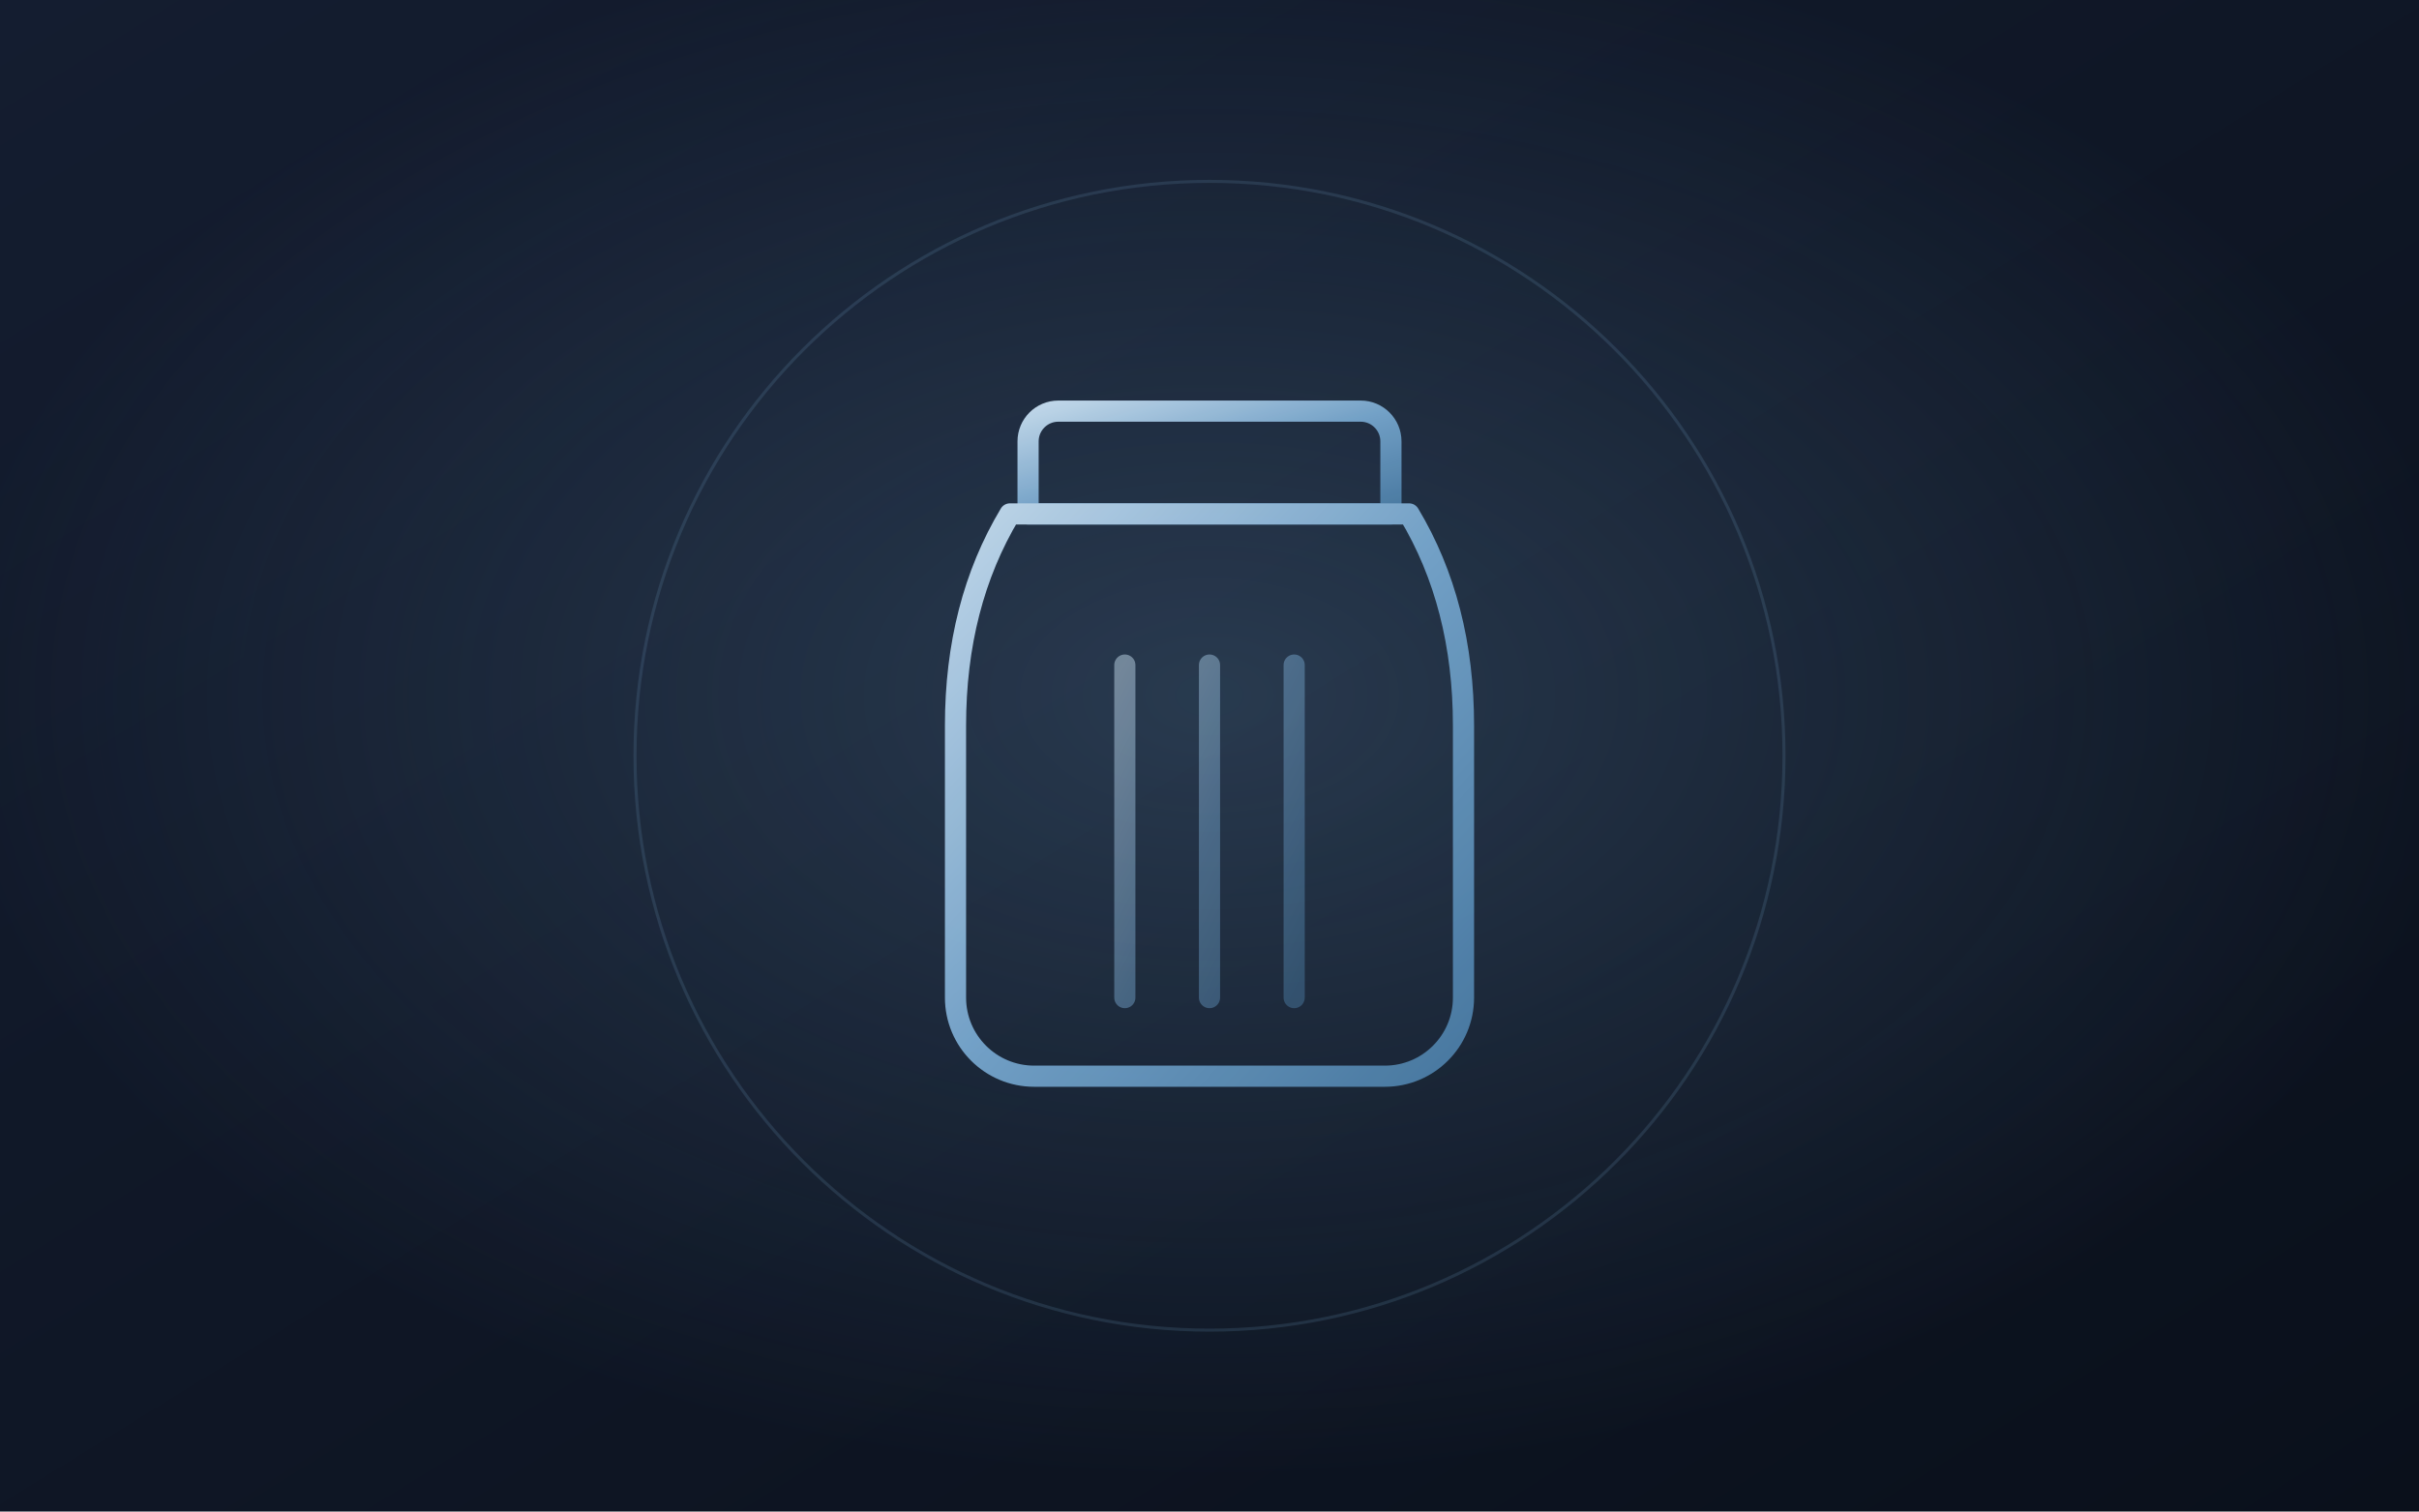
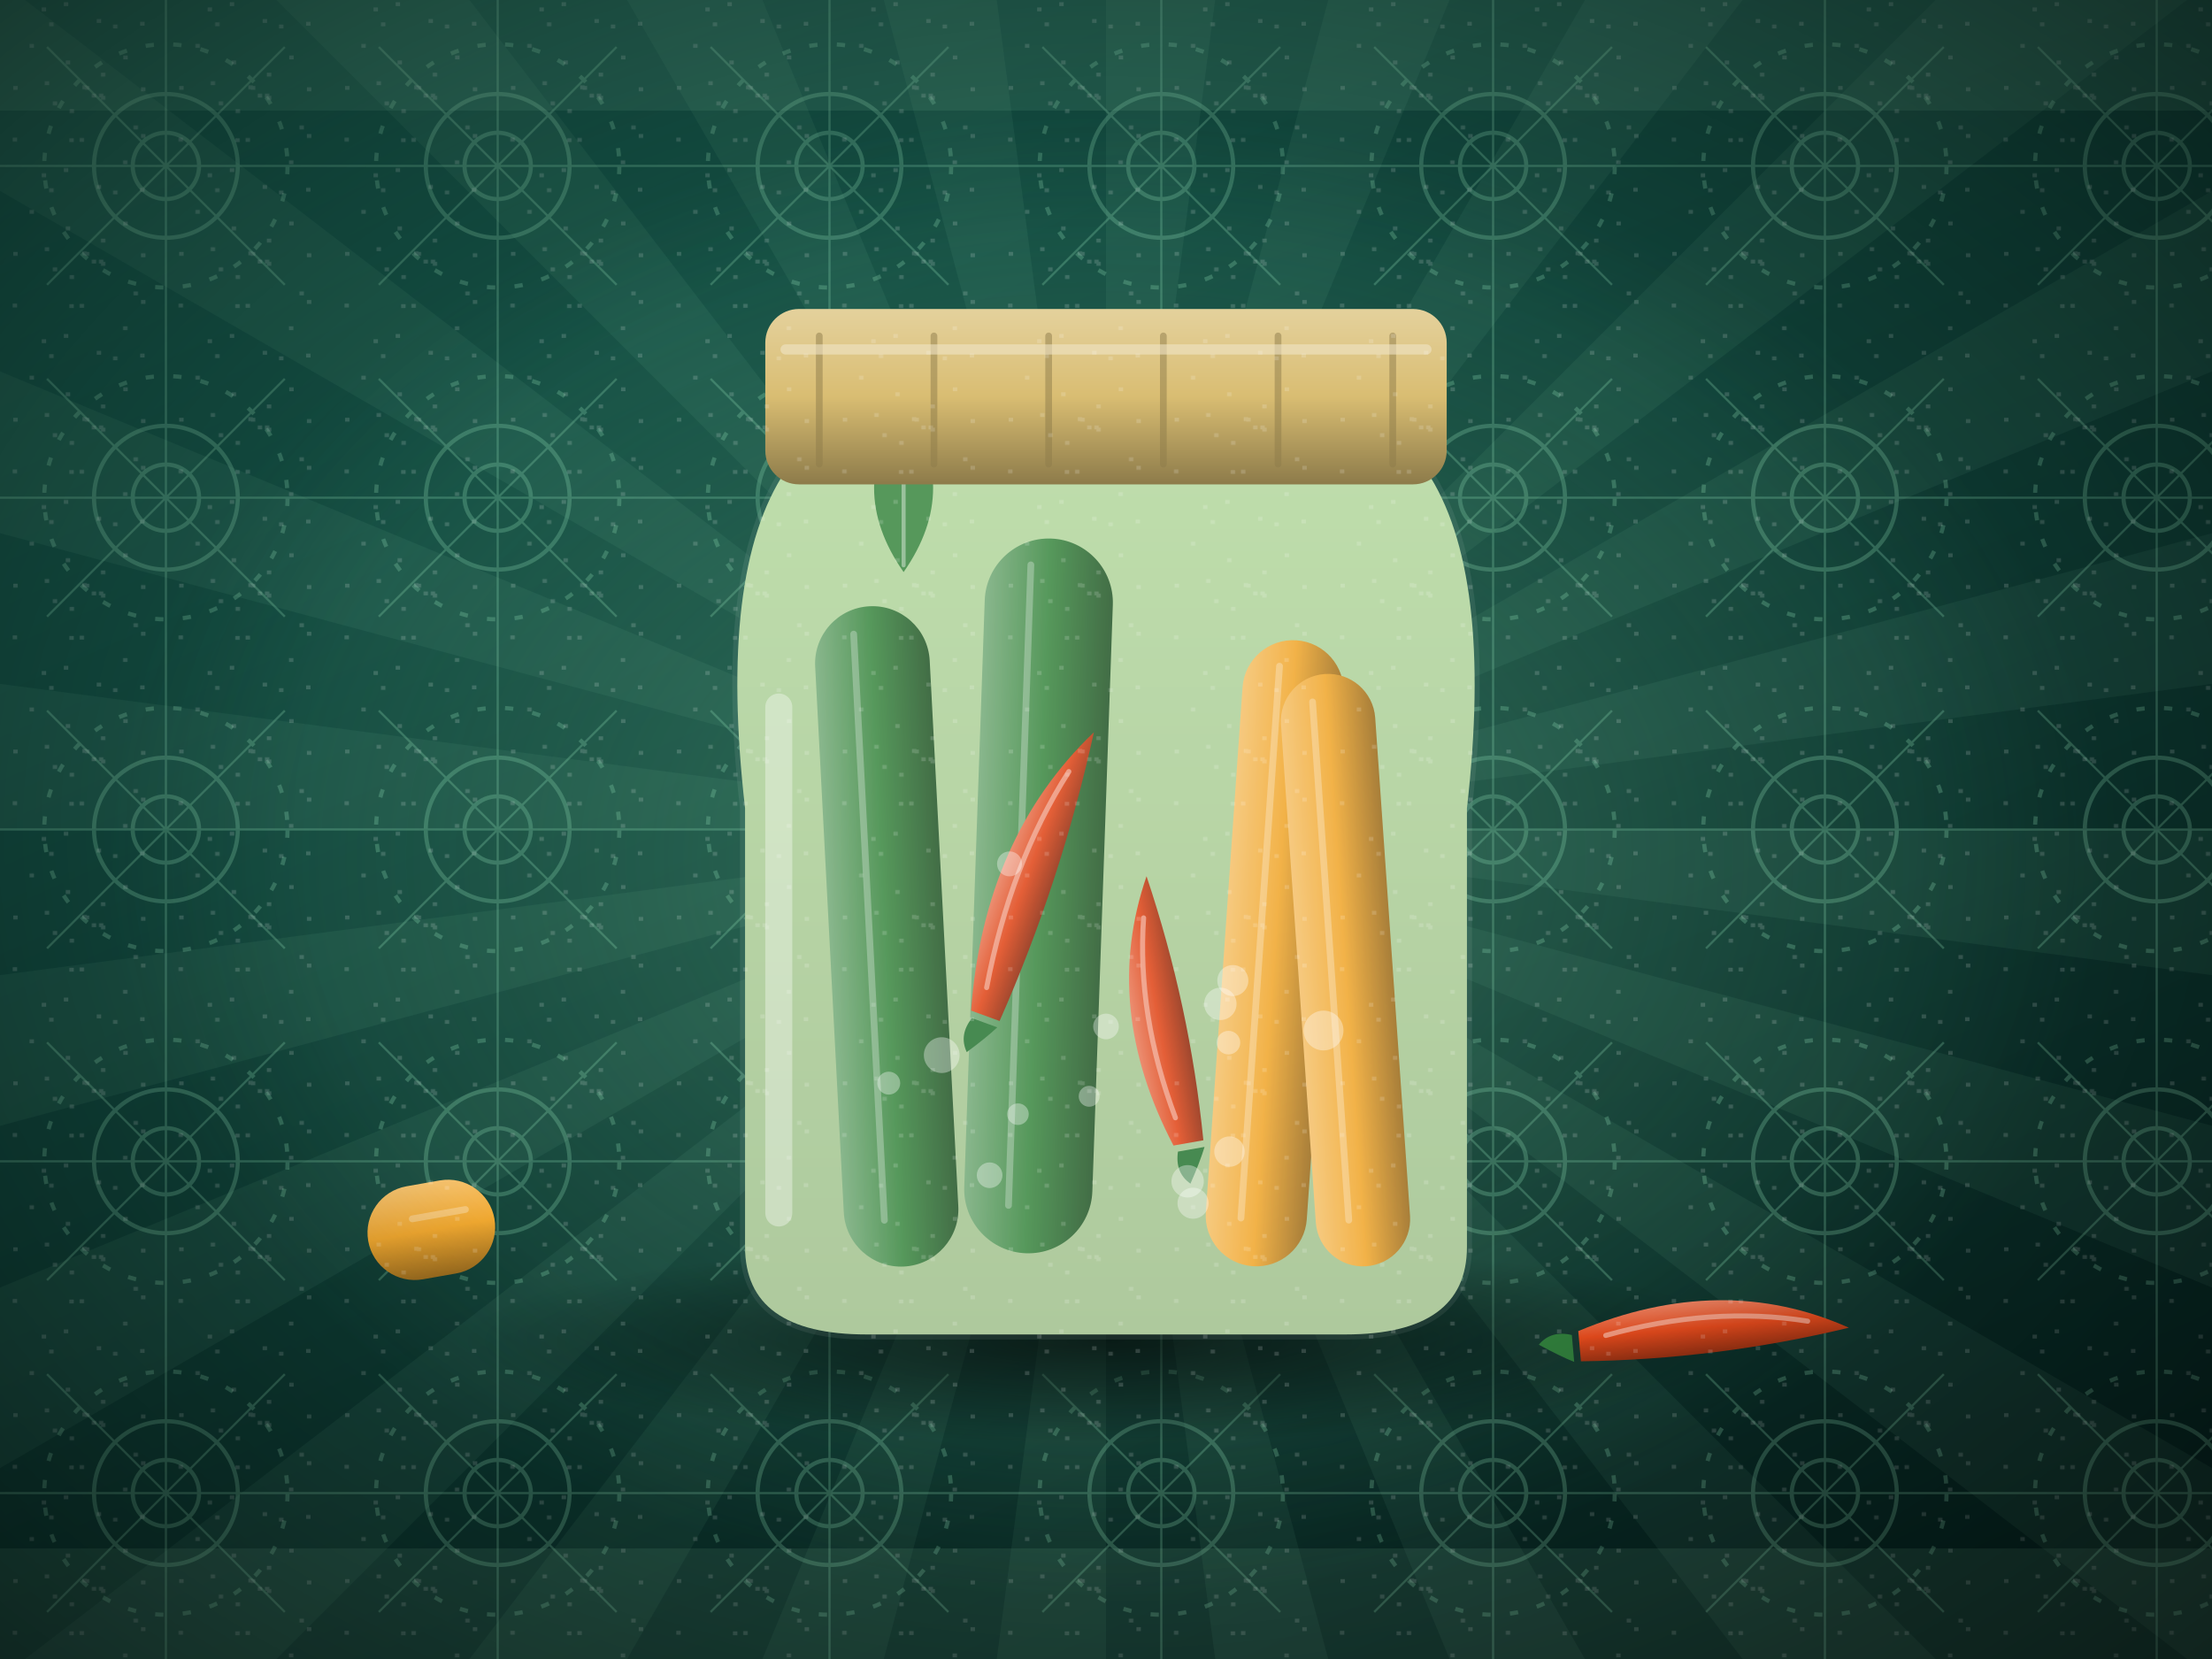
- <svg xmlns="http://www.w3.org/2000/svg" viewBox="0 0 800 500" role="img" aria-label="طبق">
+ <svg xmlns="http://www.w3.org/2000/svg" viewBox="0 0 800 600" preserveAspectRatio="xMidYMid slice" role="img" aria-label="pickles">
  <defs>
-     <linearGradient id="bg" x1="0" y1="0" x2="1" y2="1">
-       <stop offset="0%" stop-color="#141d30" />
-       <stop offset="100%" stop-color="#0a101b" />
+     <pattern id="p0" width="120" height="120" patternUnits="userSpaceOnUse">
+       <g fill="none" stroke="#8fdcb4" stroke-width="1.5" opacity="0.272">
+         <circle cx="60" cy="60" r="12" />
+         <circle cx="60" cy="60" r="26" />
+         <circle cx="60" cy="60" r="44" stroke-dasharray="3 7" />
+         <path d="M60 0v120M0 60h120M17 17l86 86M103 17L17 103" stroke-width="0.8" />
+       </g>
+     </pattern>
+     <linearGradient id="l1" x1="0.2" y1="0" x2="0.8" y2="1">
+       <stop offset="0%" stop-color="#16574a" />
+       <stop offset="100%" stop-color="#06231f" />
    </linearGradient>
-     <radialGradient id="gl" cx="50%" cy="46%" r="52%">
-       <stop offset="0%" stop-color="#78a9d1" stop-opacity=".24" />
-       <stop offset="100%" stop-color="#78a9d1" stop-opacity="0" />
+     <radialGradient id="r2" cx="0.5" cy="0.5" r="0.5">
+       <stop offset="0%" stop-color="#7fd6a8" stop-opacity="0.32" />
+       <stop offset="100%" stop-color="#7fd6a8" stop-opacity="0" />
    </radialGradient>
-     <linearGradient id="g" x1="1" y1="1" x2="0" y2="0">
-       <stop offset="0%" stop-color="#4b7ea8" />
-       <stop offset="50%" stop-color="#78a9d1" />
-       <stop offset="100%" stop-color="#cbe3f6" />
+     <radialGradient id="r3" cx="0.5" cy="0.5" r="0.5">
+       <stop offset="0%" stop-color="#000" stop-opacity="0.6" />
+       <stop offset="100%" stop-color="#000" stop-opacity="0" />
+     </radialGradient>
+     <linearGradient id="l4" x1="0" y1="0" x2="0" y2="1">
+       <stop offset="0%" stop-color="#b5d8a0" />
+       <stop offset="100%" stop-color="#a3c290" />
    </linearGradient>
+     <linearGradient id="l5" x1="0" y1="0" x2="1" y2="0">
+       <stop offset="0%" stop-color="#79ad7d" />
+       <stop offset="50%" stop-color="#3f8a45" />
+       <stop offset="100%" stop-color="#295a2d" />
+     </linearGradient>
+     <linearGradient id="l6" x1="0" y1="0" x2="1" y2="0">
+       <stop offset="0%" stop-color="#f5c26e" />
+       <stop offset="50%" stop-color="#f0a830" />
+       <stop offset="100%" stop-color="#9c6d1f" />
+     </linearGradient>
+     <linearGradient id="l7" x1="0" y1="0" x2="0" y2="1">
+       <stop offset="0%" stop-color="#e98060" />
+       <stop offset="50%" stop-color="#e0491c" />
+       <stop offset="100%" stop-color="#922f12" />
+     </linearGradient>
+     <linearGradient id="l8" x1="0" y1="0" x2="1" y2="0">
+       <stop offset="0%" stop-color="#fff" />
+       <stop offset="50%" stop-color="#fff" />
+       <stop offset="100%" stop-color="#fff" />
+     </linearGradient>
+     <linearGradient id="l9" x1="0" y1="0" x2="0" y2="1">
+       <stop offset="0%" stop-color="#e4d19c" />
+       <stop offset="50%" stop-color="#d9bd72" />
+       <stop offset="100%" stop-color="#8d7b4a" />
+     </linearGradient>
+     <pattern id="na" width="60" height="60" patternUnits="userSpaceOnUse">
+       <path d="M30.7 31.8h1.6M36.5 35.4h1.6M51 32.3h1.6M4.8 31.8h1.6M36.5 27h1.6M28.8 50.6h1.6M25.2 40.2h1.6M40.9 9.6h1.6M10.7 16.6h1.6M23.8 22.6h1.6M35 7.6h1.6M35.8 34.6h1.6M25.1 50.7h1.6M48.3 46.1h1.6M19.1 37.4h1.6M15.1 3.4h1.6M44.5 58.7h1.6M17.8 8.8h1.6M44.6 20.8h1.6M33.2 34.6h1.6M50.7 8.6h1.6M51 49.2h1.6M23.1 1.5h1.6M4.6 50.5h1.6M29.8 31.6h1.6M16.2 30.1h1.6" stroke="#fff" stroke-width="1.4" opacity=".16" />
+     </pattern>
+     <radialGradient id="rb" cx="0.5" cy="0.5" r="0.72">
+       <stop offset="0%" stop-color="#000" stop-opacity="0" />
+       <stop offset="50%" stop-color="#000" stop-opacity="0" />
+       <stop offset="100%" stop-color="#000" stop-opacity="0.5" />
+     </radialGradient>
  </defs>
-   <rect width="800" height="500" fill="url(#bg)" />
-   <rect width="800" height="500" fill="url(#gl)" />
-   <circle cx="400" cy="250" r="190" fill="none" stroke="#78a9d1" stroke-opacity=".16" />
-   <g fill="none" stroke="url(#g)" stroke-width="7" stroke-linecap="round" stroke-linejoin="round" opacity=".92">
-     <path d="M340 170h120v-24a10 10 0 0 0 -10 -10h-100a10 10 0 0 0 -10 10z" />
-     <path d="M334 170h132q18 30 18 70v90a26 26 0 0 1 -26 26h-116a26 26 0 0 1 -26 -26v-90q0 -40 18 -70z" />
-     <path d="M372 220v110M400 220v110M428 220v110" stroke-opacity=".5" />
+   <rect width="800" height="600" fill="url(#l1)" />
+   <path d="M400 300L1300 300L1292.3 417.5ZM400 300L1269.3 532.9L1231.5 644.4ZM400 300L1179.4 750L1114 847.9ZM400 300L1036.4 936.4L947.9 1014ZM400 300L850 1079.4L744.4 1131.5ZM400 300L632.9 1169.3L517.5 1192.3ZM400 300L400 1200L282.5 1192.3ZM400 300L167.1 1169.3L55.6 1131.5ZM400 300L-50 1079.4L-147.9 1014ZM400 300L-236.4 936.4L-314 847.9ZM400 300L-379.4 750L-431.5 644.4ZM400 300L-469.3 532.9L-492.3 417.5ZM400 300L-500 300L-492.3 182.5ZM400 300L-469.3 67.1L-431.5 -44.4ZM400 300L-379.4 -150L-314 -247.9ZM400 300L-236.4 -336.4L-147.9 -414ZM400 300L-50 -479.4L55.6 -531.5ZM400 300L167.1 -569.3L282.5 -592.3ZM400 300L400 -600L517.5 -592.3ZM400 300L632.9 -569.3L744.4 -531.5ZM400 300L850 -479.4L947.9 -414ZM400 300L1036.4 -336.4L1114 -247.9ZM400 300L1179.4 -150L1231.5 -44.4ZM400 300L1269.3 67.1L1292.3 182.5Z" fill="#8fdcb4" opacity="0.07" />
+   <rect width="800" height="600" fill="url(#p0)" />
+   <rect y="0" width="800" height="40" fill="#8fdcb4" opacity=".12" />
+   <rect y="560" width="800" height="40" fill="#8fdcb4" opacity=".12" />
+   <ellipse cx="400" cy="310" rx="360" ry="270" fill="url(#r2)" />
+   <g transform="translate(400 335) scale(1.22) translate(-400 -335)">
+     <ellipse cx="400" cy="458" rx="190" ry="30" fill="url(#r3)" />
+     <path d="M305 200Q285 230 293 300V430Q293 456 329 456H471Q507 456 507 430V300Q515 230 495 200Z" fill="url(#l4)" opacity="1" />
+     <g transform="rotate(-3 335 338)">
+       <rect x="318" y="240" width="34" height="196" rx="17" fill="url(#l5)" />
+       <path d="M329.9 248V422" fill="none" stroke="#b2d0b5" stroke-width="2" stroke-linecap="round" stroke-linejoin="round" opacity=".5" />
+     </g>
+     <g transform="rotate(2 380 326)">
+       <rect x="361" y="220" width="38" height="212" rx="19" fill="url(#l5)" />
+       <path d="M374.3 228V418" fill="none" stroke="#b2d0b5" stroke-width="2" stroke-linecap="round" stroke-linejoin="round" opacity=".5" />
+     </g>
+     <g transform="rotate(4 450 343)">
+       <rect x="435" y="250" width="30" height="186" rx="15" fill="url(#l6)" />
+       <path d="M445.5 258V422" fill="none" stroke="#f9dcac" stroke-width="2" stroke-linecap="round" stroke-linejoin="round" opacity=".5" />
+     </g>
+     <g transform="rotate(-4 471 348)">
+       <rect x="457" y="260" width="28" height="176" rx="14" fill="url(#l6)" />
+       <path d="M466.8 268V422" fill="none" stroke="#f9dcac" stroke-width="2" stroke-linecap="round" stroke-linejoin="round" opacity=".5" />
+     </g>
+     <g transform="rotate(-70 360 360)">
+       <path d="M360 360Q409.5 346 450 366Q405 372 360 369Z" fill="url(#l7)" />
+       <path d="M358 361q-6 -2 -10 2q6 4 10 6z" fill="#2f7a3a" />
+       <path d="M368 362Q405 356 436.5 363" fill="none" stroke="#f3b6a4" stroke-width="1.5" stroke-linecap="round" stroke-linejoin="round" opacity=".7" />
+     </g>
+     <g transform="rotate(-100 420 400)">
+       <path d="M420 400Q464 386 500 406Q460 412 420 409Z" fill="url(#l7)" />
+       <path d="M418 401q-6 -2 -10 2q6 4 10 6z" fill="#2f7a3a" />
+       <path d="M428 402Q460 396 488 403" fill="none" stroke="#f3b6a4" stroke-width="1.5" stroke-linecap="round" stroke-linejoin="round" opacity=".7" />
+     </g>
+     <ellipse cx="464.5" cy="365.9" rx="5.9" ry="5.9" fill="#fff" opacity=".35" />
+     <ellipse cx="365.5" cy="408.8" rx="3.8" ry="3.8" fill="#fff" opacity=".35" />
+     <ellipse cx="436.3" cy="369.5" rx="3.5" ry="3.5" fill="#fff" opacity=".35" />
+     <ellipse cx="373.9" cy="390.7" rx="3.2" ry="3.2" fill="#fff" opacity=".35" />
+     <ellipse cx="335.6" cy="381.5" rx="3.4" ry="3.4" fill="#fff" opacity=".35" />
+     <ellipse cx="425.8" cy="417.1" rx="4.6" ry="4.6" fill="#fff" opacity=".35" />
+     <ellipse cx="437.6" cy="351.1" rx="4.6" ry="4.6" fill="#fff" opacity=".35" />
+     <ellipse cx="395" cy="385.4" rx="3.1" ry="3.1" fill="#fff" opacity=".35" />
+     <ellipse cx="371.4" cy="316.5" rx="3.7" ry="3.7" fill="#fff" opacity=".35" />
+     <ellipse cx="436.6" cy="401.8" rx="4.5" ry="4.5" fill="#fff" opacity=".35" />
+     <ellipse cx="433.9" cy="358" rx="4.8" ry="4.8" fill="#fff" opacity=".35" />
+     <ellipse cx="424.2" cy="410.6" rx="4.8" ry="4.8" fill="#fff" opacity=".35" />
+     <ellipse cx="351.3" cy="373.2" rx="5.3" ry="5.3" fill="#fff" opacity=".35" />
+     <ellipse cx="400" cy="364.7" rx="3.8" ry="3.8" fill="#fff" opacity=".35" />
+     <g transform="rotate(-90 340 230)">
+       <path d="M340 230Q365 212.5 390 230Q365 247.5 340 230Z" fill="#3f8a45" />
+       <path d="M342 230H386" fill="none" stroke="#8cb98f" stroke-width="1.2" stroke-linecap="round" stroke-linejoin="round" />
+     </g>
+     <path d="M305 200Q285 230 293 300V430Q293 456 329 456H471Q507 456 507 430V300Q515 230 495 200Z" fill="url(#l8)" opacity=".12" stroke="#fff" stroke-width="3" stroke-opacity=".6" />
+     <path d="M303 270V420" fill="none" stroke="#fff" stroke-width="8" stroke-linecap="round" stroke-linejoin="round" opacity=".35" />
+     <rect x="299" y="152" width="202" height="52" rx="10" fill="url(#l9)" />
+     <path d="M315 160v38" fill="none" stroke="#8d7b4a" stroke-width="2" stroke-linecap="round" stroke-linejoin="round" opacity=".5" />
+     <path d="M349 160v38" fill="none" stroke="#8d7b4a" stroke-width="2" stroke-linecap="round" stroke-linejoin="round" opacity=".5" />
+     <path d="M383 160v38" fill="none" stroke="#8d7b4a" stroke-width="2" stroke-linecap="round" stroke-linejoin="round" opacity=".5" />
+     <path d="M417 160v38" fill="none" stroke="#8d7b4a" stroke-width="2" stroke-linecap="round" stroke-linejoin="round" opacity=".5" />
+     <path d="M451 160v38" fill="none" stroke="#8d7b4a" stroke-width="2" stroke-linecap="round" stroke-linejoin="round" opacity=".5" />
+     <path d="M485 160v38" fill="none" stroke="#8d7b4a" stroke-width="2" stroke-linecap="round" stroke-linejoin="round" opacity=".5" />
+     <path d="M305 164H495" fill="none" stroke="#f0e5c7" stroke-width="3" stroke-linecap="round" stroke-linejoin="round" opacity=".6" />
+     <g transform="rotate(-5 540 455)">
+       <path d="M540 455Q584 441 620 461Q580 467 540 464Z" fill="url(#l7)" />
+       <path d="M538 456q-6 -2 -10 2q6 4 10 6z" fill="#2f7a3a" />
+       <path d="M548 457Q580 451 608 458" fill="none" stroke="#f3b6a4" stroke-width="1.5" stroke-linecap="round" stroke-linejoin="round" opacity=".7" />
+     </g>
+     <g transform="rotate(80 200 425)">
+       <rect x="186" y="406" width="28" height="38" rx="14" fill="url(#l6)" />
+       <path d="M195.8 414V430" fill="none" stroke="#f9dcac" stroke-width="2" stroke-linecap="round" stroke-linejoin="round" opacity=".5" />
+     </g>
  </g>
+   <rect width="800" height="600" fill="url(#na)" />
+   <rect width="800" height="600" fill="url(#rb)" />
</svg>
